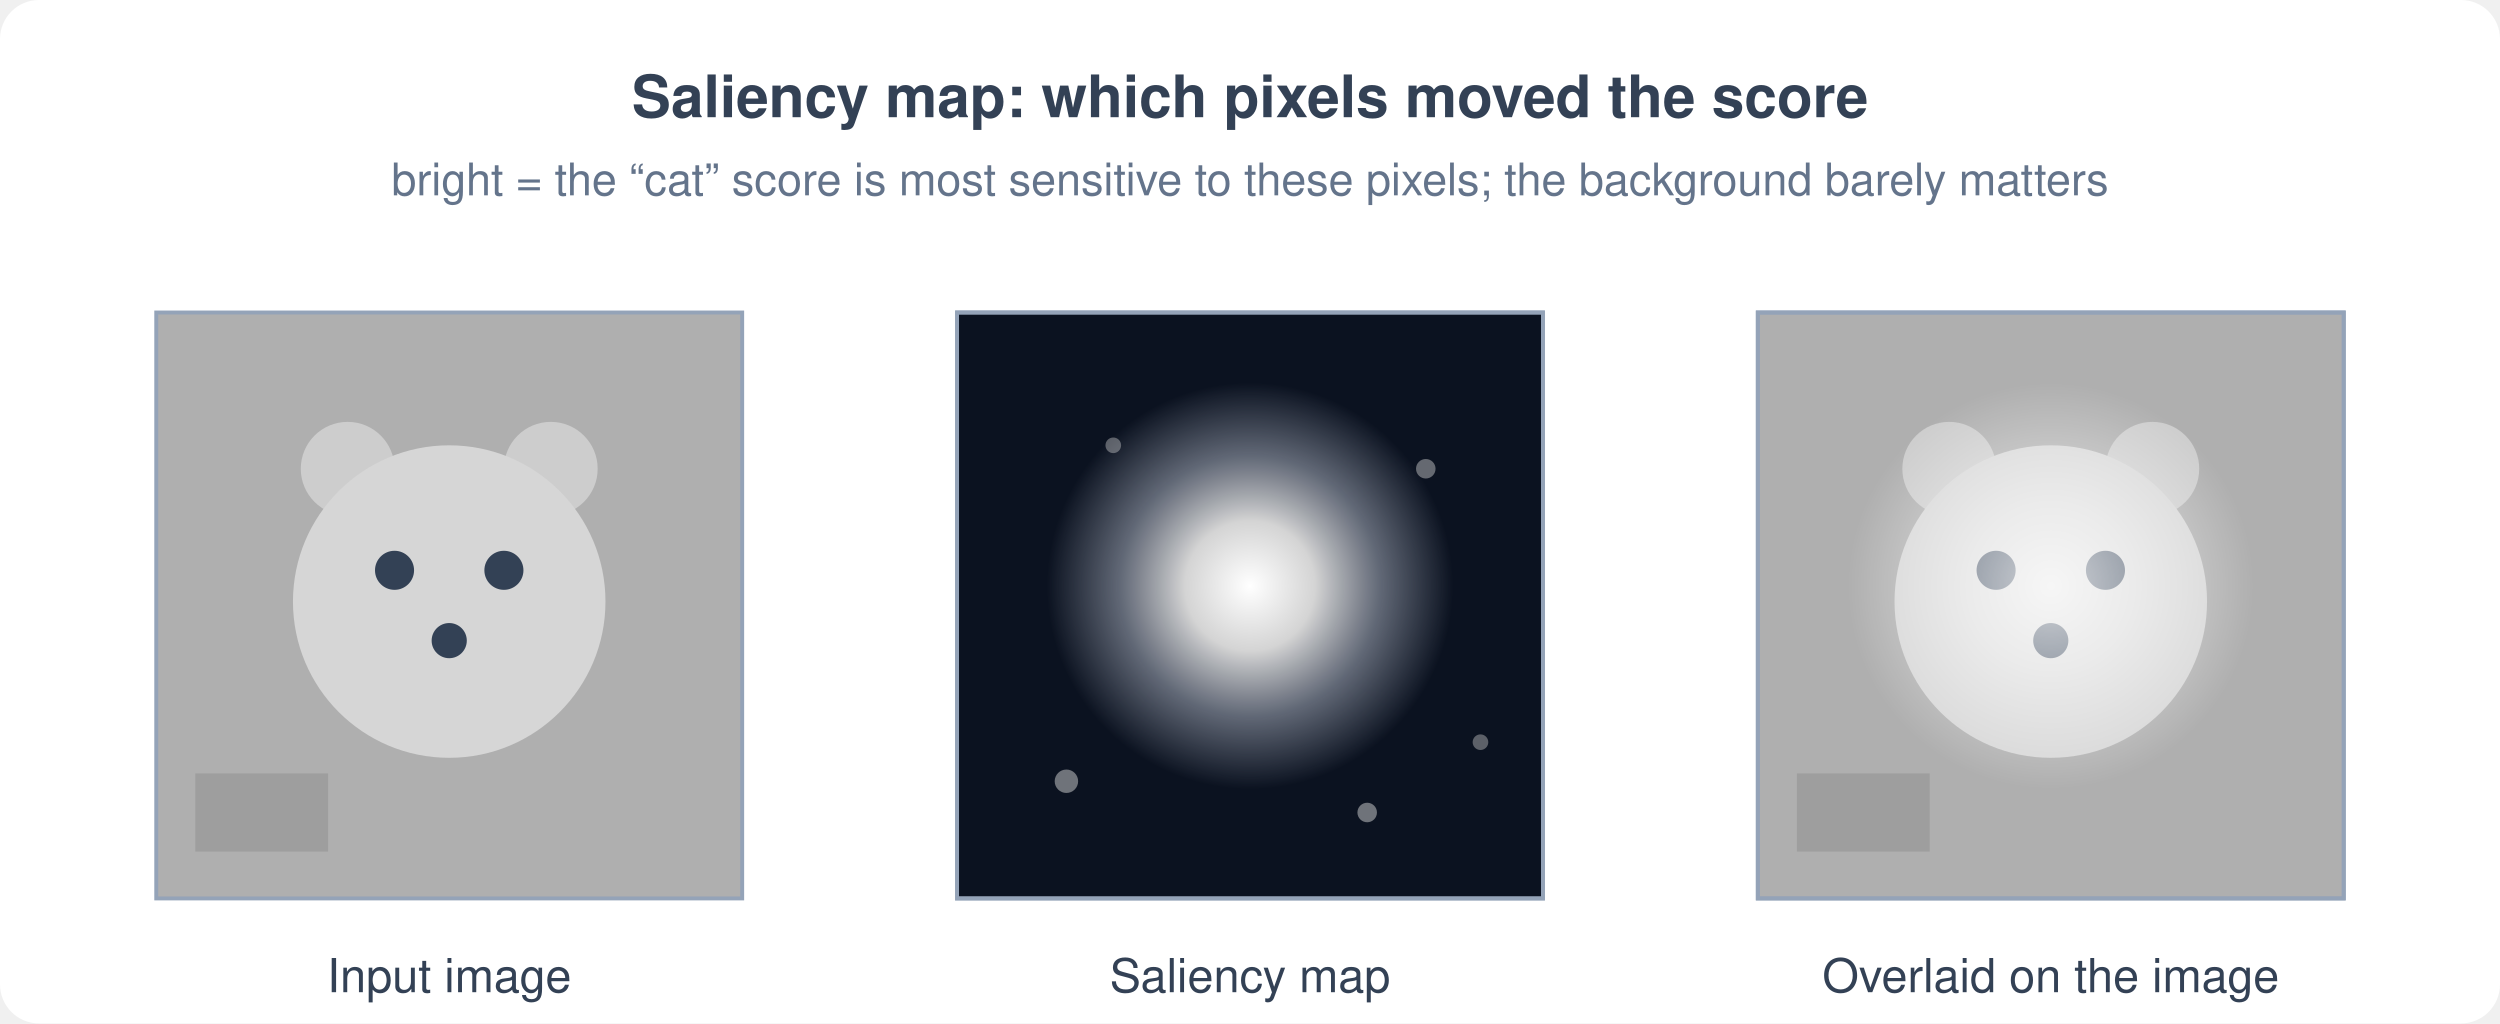
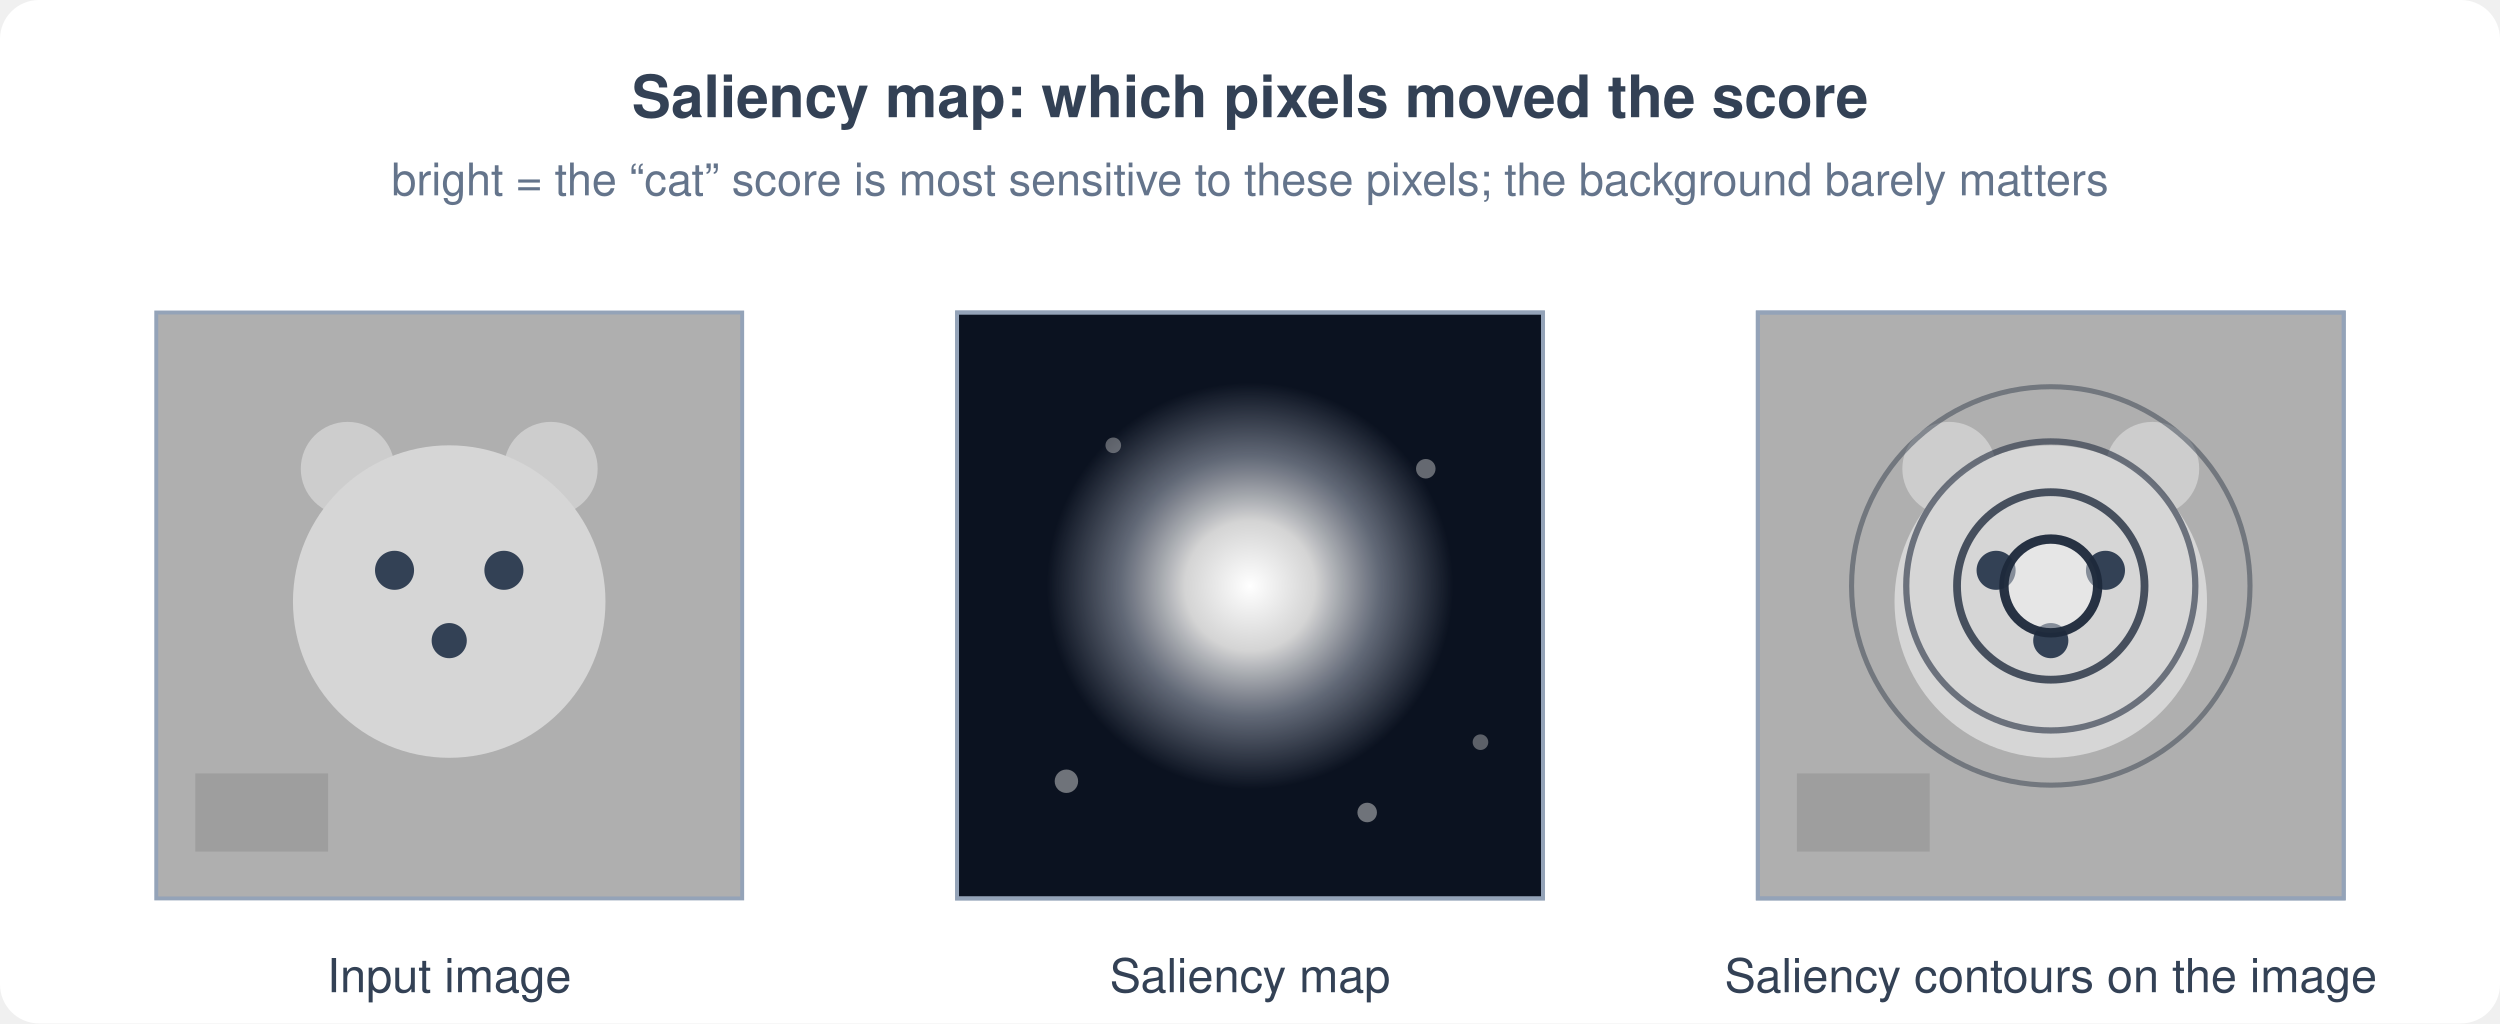
<svg xmlns="http://www.w3.org/2000/svg" viewBox="0 0 640 262" font-family="-apple-system, BlinkMacSystemFont, 'Segoe UI', Helvetica, Arial, sans-serif">
  <defs>
    <radialGradient id="hot" cx="320.0" cy="150.0" r="52" gradientUnits="userSpaceOnUse">
      <stop offset="0%" stop-color="#ffffff" />
      <stop offset="32%" stop-color="#d4d4d4" />
      <stop offset="64%" stop-color="#6b7280" stop-opacity="0.9" />
      <stop offset="100%" stop-color="#6b7280" stop-opacity="0" />
    </radialGradient>
    <radialGradient id="hotov" cx="525.0" cy="150.0" r="52" gradientUnits="userSpaceOnUse">
      <stop offset="0%" stop-color="#ffffff" stop-opacity="0.78" />
      <stop offset="42%" stop-color="#ffffff" stop-opacity="0.5" />
      <stop offset="100%" stop-color="#ffffff" stop-opacity="0" />
    </radialGradient>
  </defs>
  <rect x="0" y="0" width="640" height="262" rx="10" fill="#ffffff" />
  <text x="320.0" y="30" text-anchor="middle" font-size="15" fill="#334155" font-weight="600">Saliency map: which pixels moved the score</text>
  <text x="320.0" y="50" text-anchor="middle" font-size="11.5" fill="#64748b">bright = the “cat” score is most sensitive to these pixels; the background barely matters</text>
  <rect x="40.0" y="80" width="150" height="150" fill="rgb(175,175,175)" stroke="#94a3b8" stroke-width="1" />
  <rect x="50.0" y="198.0" width="34" height="20" fill="rgb(158,158,158)" />
  <circle cx="89.0" cy="120.0" r="12" fill="rgb(205,205,205)" />
  <circle cx="141.0" cy="120.0" r="12" fill="rgb(205,205,205)" />
  <circle cx="115.0" cy="154.0" r="40" fill="rgb(214,214,214)" />
  <circle cx="101.0" cy="146.0" r="5" fill="#334155" />
  <circle cx="129.0" cy="146.0" r="5" fill="#334155" />
  <circle cx="115.0" cy="164.0" r="4.5" fill="#334155" />
  <text x="115.0" y="254" text-anchor="middle" font-size="12" fill="#334155">Input image</text>
  <rect x="245.0" y="80" width="150" height="150" fill="#0b1220" stroke="#94a3b8" stroke-width="1" />
  <rect x="245.0" y="80" width="150" height="150" fill="url(#hot)" />
  <circle cx="273.0" cy="200.0" r="3" fill="#d4d4d4" fill-opacity="0.5" />
  <circle cx="365.0" cy="120.0" r="2.5" fill="#d4d4d4" fill-opacity="0.45" />
  <circle cx="379.0" cy="190.0" r="2" fill="#d4d4d4" fill-opacity="0.4" />
  <circle cx="285.0" cy="114.0" r="2" fill="#d4d4d4" fill-opacity="0.4" />
  <circle cx="350.0" cy="208.0" r="2.5" fill="#d4d4d4" fill-opacity="0.5" />
  <rect x="245.0" y="80" width="150" height="150" fill="none" stroke="#94a3b8" stroke-width="1" />
  <text x="320.0" y="254" text-anchor="middle" font-size="12" fill="#334155">Saliency map</text>
  <rect x="450.0" y="80" width="150" height="150" fill="rgb(175,175,175)" stroke="#94a3b8" stroke-width="1" />
  <rect x="460.0" y="198.0" width="34" height="20" fill="rgb(158,158,158)" />
  <circle cx="499.0" cy="120.0" r="12" fill="rgb(205,205,205)" />
  <circle cx="551.0" cy="120.0" r="12" fill="rgb(205,205,205)" />
  <circle cx="525.0" cy="154.0" r="40" fill="rgb(214,214,214)" />
  <circle cx="511.0" cy="146.0" r="5" fill="#334155" />
  <circle cx="539.0" cy="146.0" r="5" fill="#334155" />
  <circle cx="525.0" cy="164.0" r="4.5" fill="#334155" />
-   <rect x="450.0" y="80" width="150" height="150" fill="url(#hotov)" />
+   <circle cx="525.0" cy="150.0" r="12" fill="#ffffff" fill-opacity="0.4" />
+   <circle cx="525.0" cy="150.0" r="12" fill="none" stroke="#1e293b" stroke-width="2.4" stroke-opacity="0.95" />
+   <circle cx="525.0" cy="150.0" r="24" fill="none" stroke="#1e293b" stroke-width="2.0" stroke-opacity="0.78" />
+   <circle cx="525.0" cy="150.0" r="37" fill="none" stroke="#1e293b" stroke-width="1.6" stroke-opacity="0.58" />
+   <circle cx="525.0" cy="150.0" r="51" fill="none" stroke="#1e293b" stroke-width="1.3" stroke-opacity="0.42" />
  <rect x="450.0" y="80" width="150" height="150" fill="none" stroke="#94a3b8" stroke-width="1" />
-   <text x="525.0" y="254" text-anchor="middle" font-size="12" fill="#334155">Overlaid on the image</text>
+   <text x="525.0" y="254" text-anchor="middle" font-size="12" fill="#334155">Saliency contours on the image</text>
</svg>
